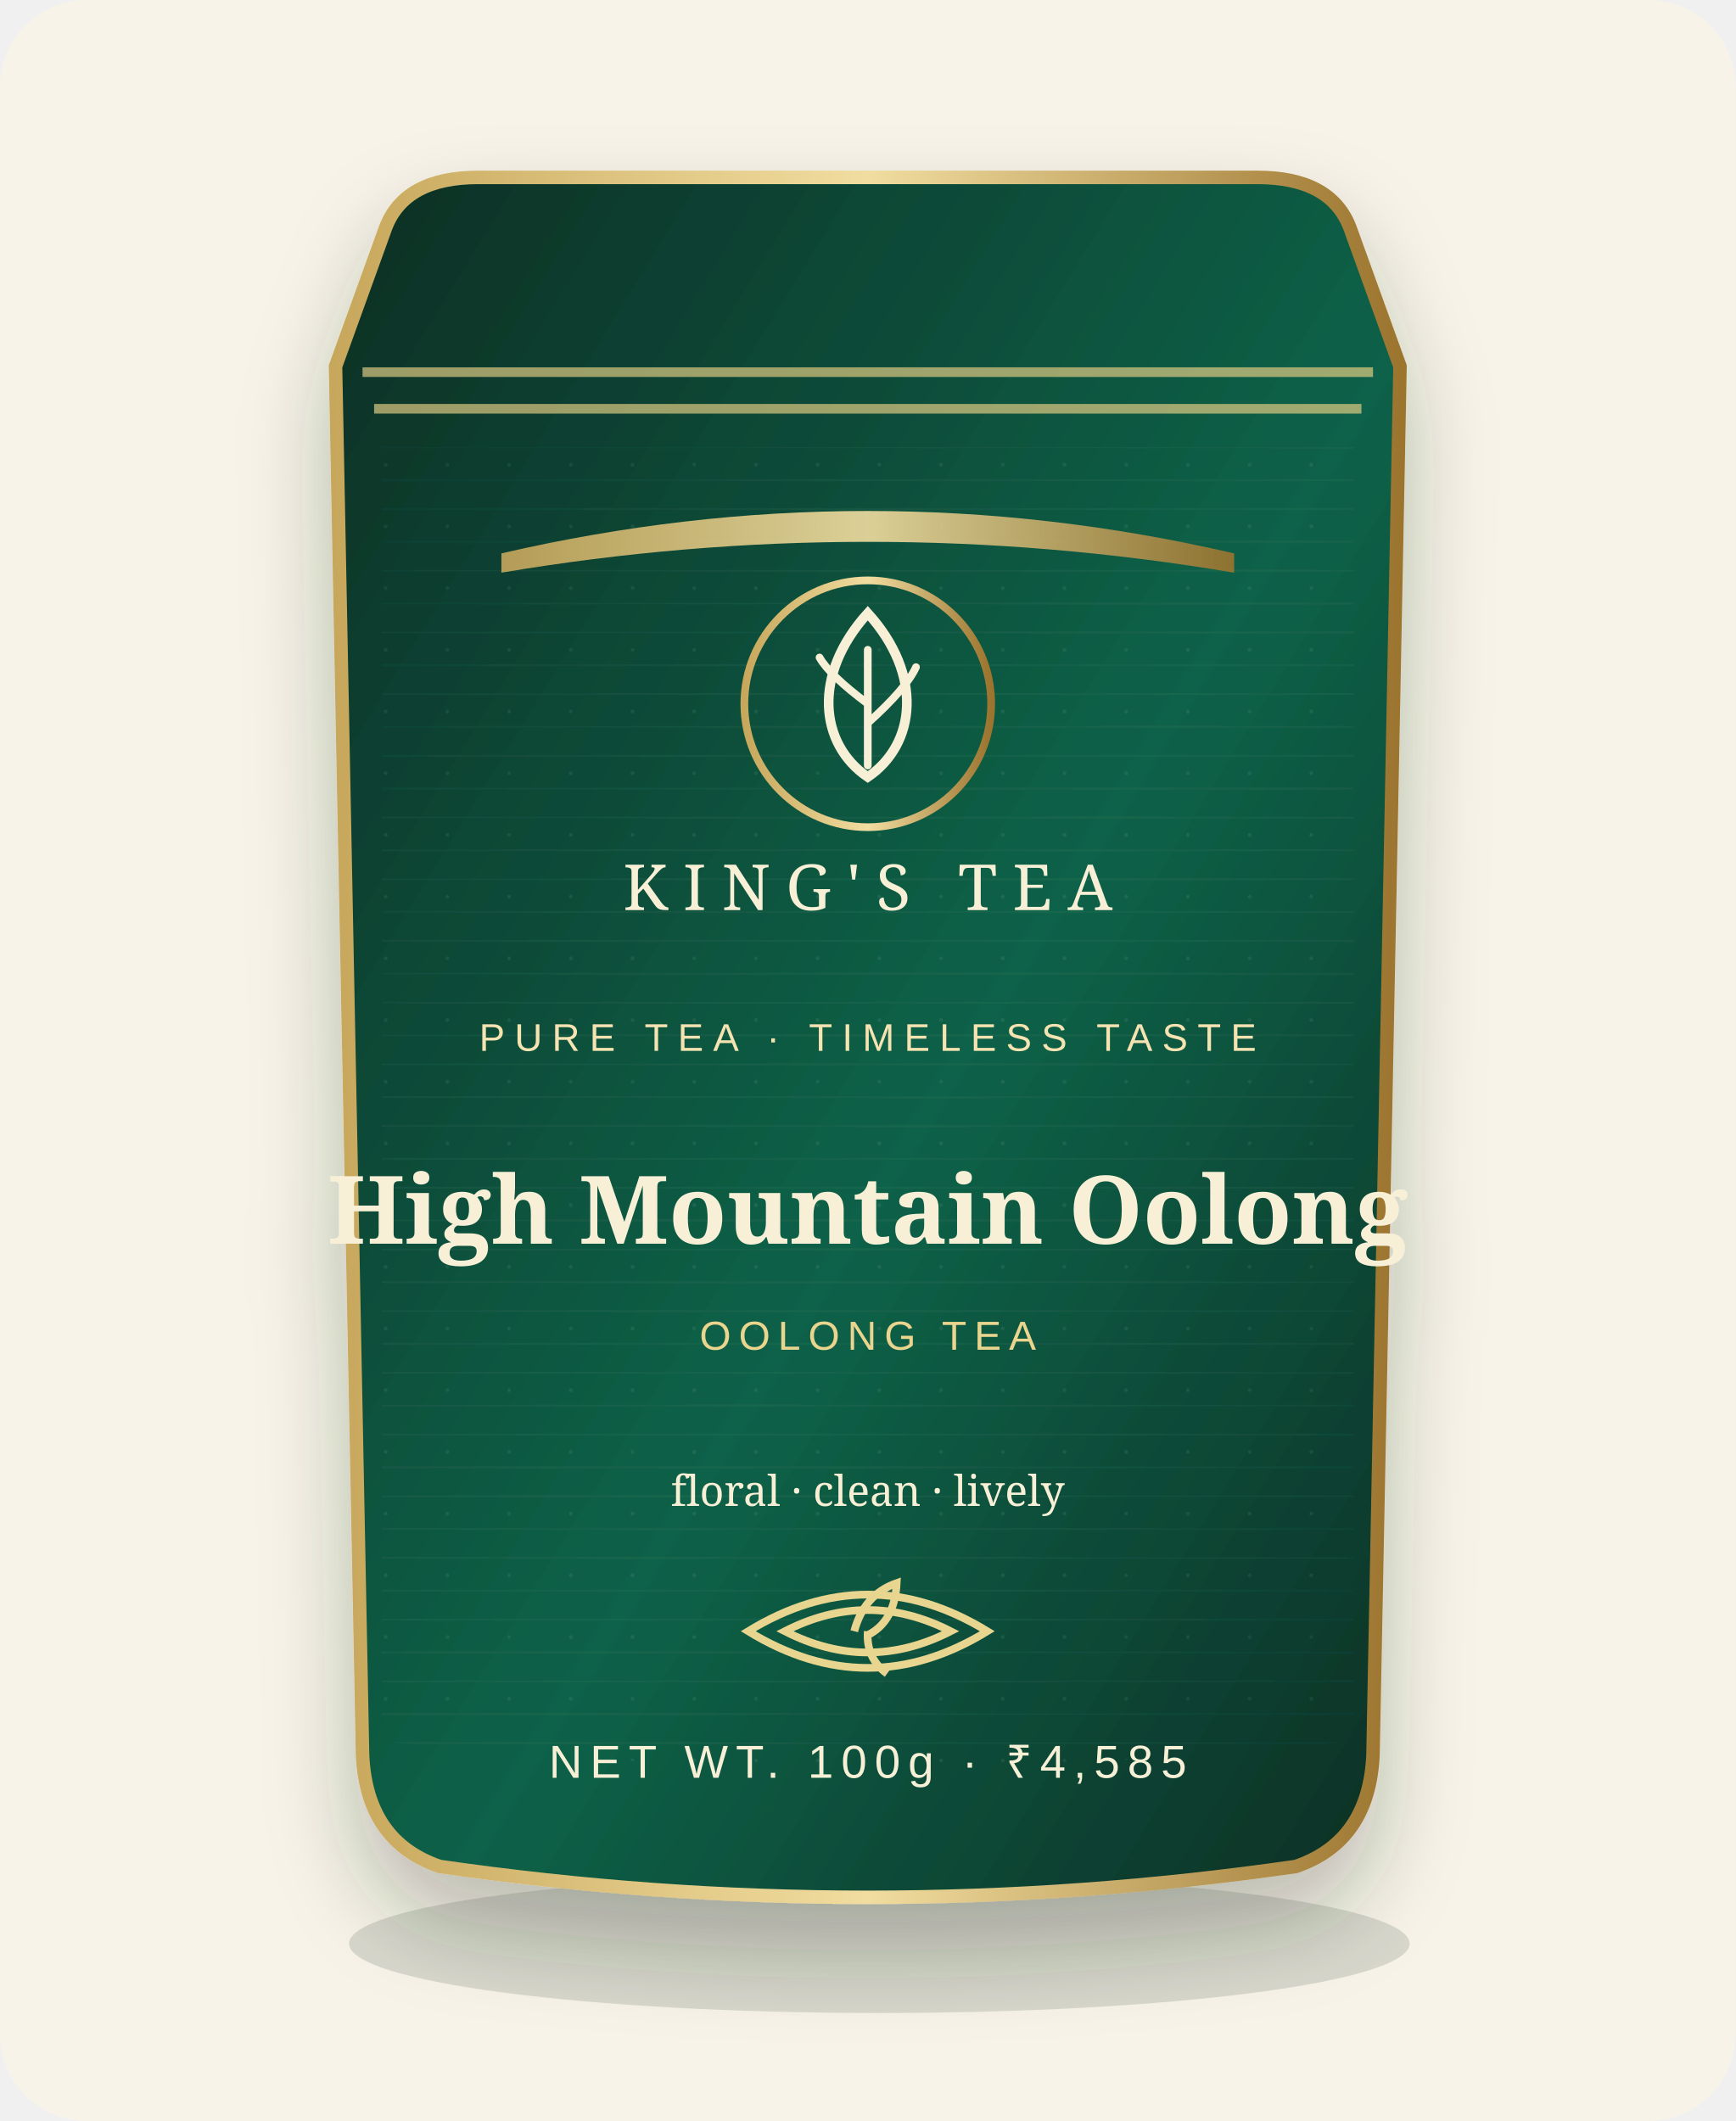
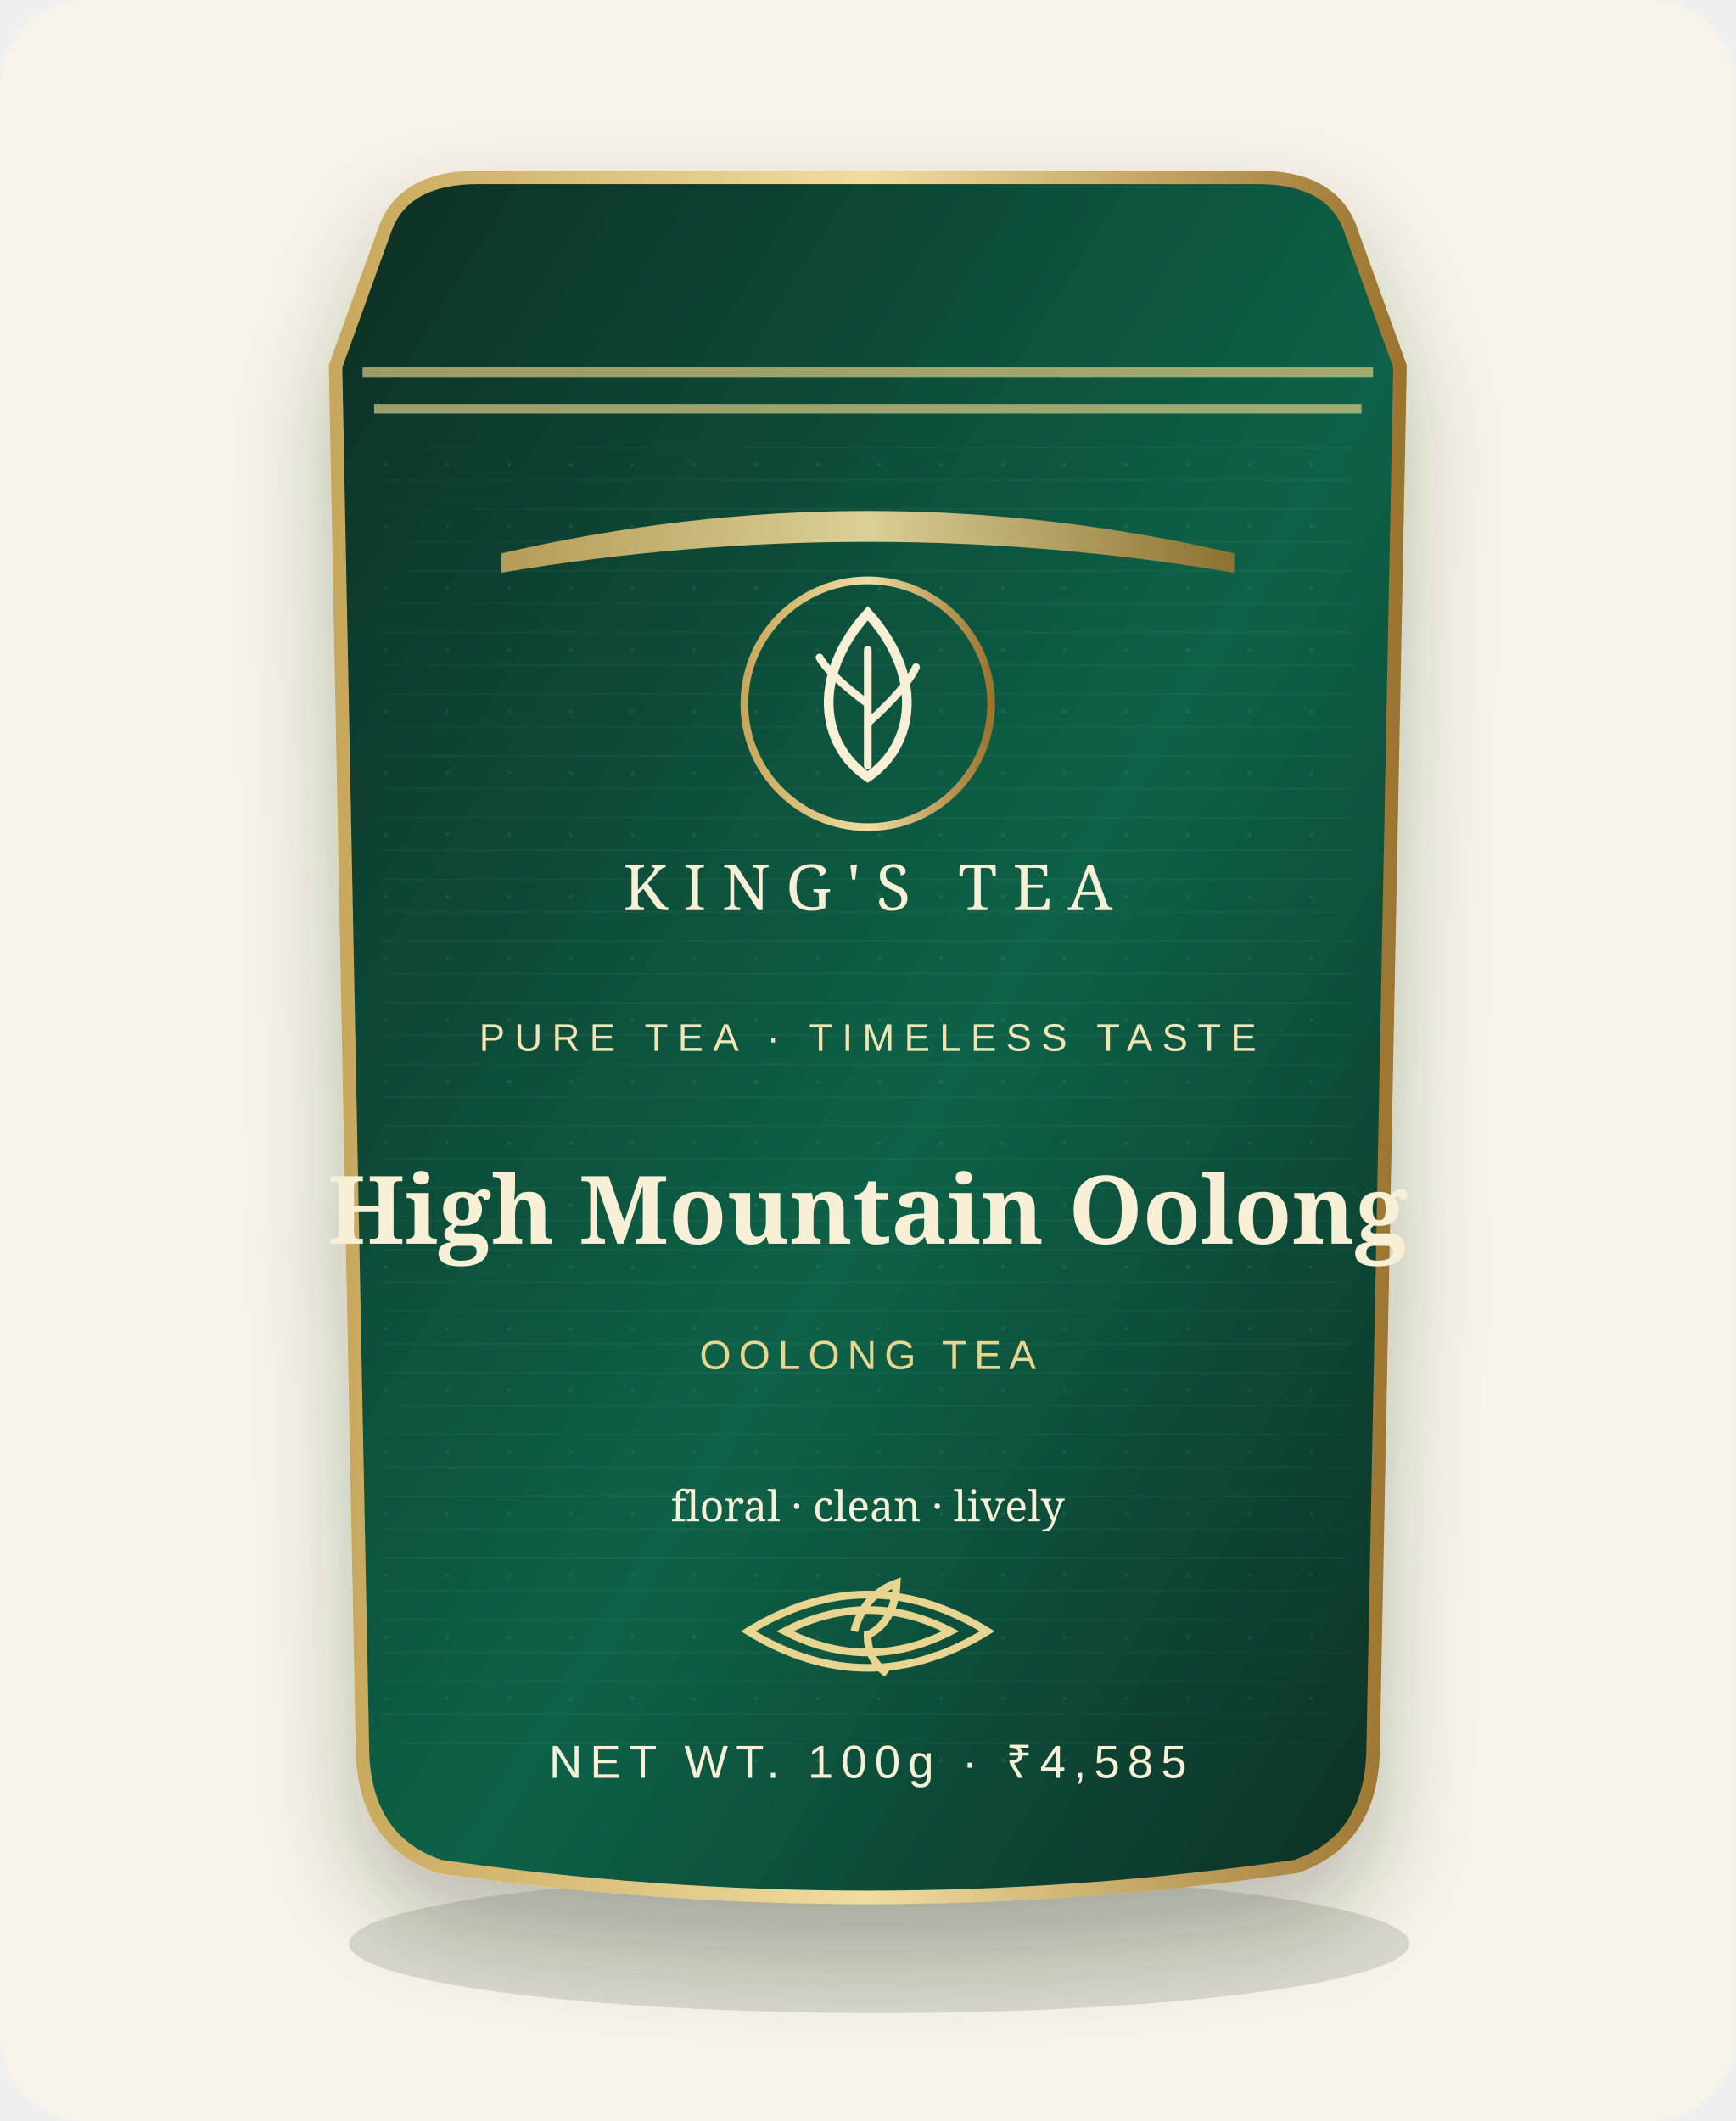
<svg xmlns="http://www.w3.org/2000/svg" width="900" height="1100" viewBox="0 0 900 1100" role="img" aria-labelledby="title desc">
  <defs>
    <linearGradient id="pouch" x1="0" y1="0" x2="1" y2="1">
      <stop stop-color="#062e24" />
      <stop offset=".55" stop-color="#0f6248" />
      <stop offset="1" stop-color="#062e24" />
    </linearGradient>
    <linearGradient id="foil" x1="0" y1="0" x2="1" y2="0">
      <stop stop-color="#c7a75b" />
      <stop offset=".5" stop-color="#f1dda0" />
      <stop offset="1" stop-color="#9b742e" />
    </linearGradient>
    <filter id="shadow" x="-30%" y="-20%" width="160%" height="160%">
      <feDropShadow dx="0" dy="24" stdDeviation="22" flood-color="#1a2c20" flood-opacity=".28" />
    </filter>
    <pattern id="grain" width="32" height="32" patternUnits="userSpaceOnUse">
      <path d="M0 8h32M0 25h32" stroke="#fff" stroke-opacity=".035" />
      <circle cx="8" cy="17" r="1" fill="#fff" fill-opacity=".07" />
    </pattern>
  </defs>
  <rect width="900" height="1100" rx="45" fill="#f7f3e8" />
  <ellipse cx="456" cy="1008" rx="275" ry="36" fill="#18271f" opacity=".14" />
  <g filter="url(#shadow)">
    <path d="M200 118 Q210 92 248 92 H652 Q690 92 700 118 L726 190 L712 910 Q710 955 672 968 Q450 1000 228 968 Q190 955 188 910 L174 190 Z" fill="url(#pouch)" stroke="url(#foil)" stroke-width="7" />
    <path d="M188 193 H712 M194 212 H706" stroke="#e7cf85" stroke-opacity=".67" stroke-width="5" />
    <path d="M198 232 H702 V903 Q450 930 198 903 Z" fill="url(#grain)" />
    <path d="M260 287 Q450 243 640 287 L640 297 Q450 265 260 297Z" fill="url(#foil)" opacity=".9" />
    <circle cx="450" cy="365" r="64" fill="none" stroke="url(#foil)" stroke-width="4" />
    <path d="M450 318 C421 350 425 386 450 403 C475 386 479 350 450 318Z" fill="none" stroke="#f7f0d7" stroke-width="5" />
    <path d="M450 337 V397 M450 365 Q430 350 425 341 M450 375 Q470 357 475 346" fill="none" stroke="#f7f0d7" stroke-width="4" stroke-linecap="round" />
    <text x="450" y="472" text-anchor="middle" font-family="Georgia,serif" font-size="33" letter-spacing="8" fill="#f7f0d7">KING'S TEA</text>
    <path d="M310 497 H590" stroke="url(#foil)" stroke-width="3" />
    <text x="450" y="545" text-anchor="middle" font-family="Arial,sans-serif" font-size="20" letter-spacing="5" fill="#f5e4b1">PURE TEA · TIMELESS TASTE</text>
-     <text x="450" y="645" text-anchor="middle" font-family="Georgia,serif" font-size="49" font-weight="bold" fill="#f7f0d7">High Mountain Oolong</text>
-     <text x="450" y="700" text-anchor="middle" font-family="Arial,sans-serif" font-size="21" letter-spacing="4" fill="#ead58e">OOLONG TEA</text>
-     <path d="M295 733 H605" stroke="url(#foil)" stroke-width="2" opacity=".85" />
-     <text x="450" y="781" text-anchor="middle" font-family="Georgia,serif" font-size="22" fill="#f7f0d7">floral · clean · lively</text>
+     <text text-anchor="middle" font-family="Georgia,serif" font-size="49" font-weight="bold" fill="#f7f0d7">
+       <tspan x="450" y="645">High Mountain Oolong</tspan>
+     </text>
+     <text x="450" y="710" text-anchor="middle" font-family="Arial,sans-serif" font-size="21" letter-spacing="4" fill="#ead58e">OOLONG TEA</text>
+     <path d="M295 741 H605" stroke="url(#foil)" stroke-width="2" opacity=".85" />
+     <text x="450" y="789" text-anchor="middle" font-family="Georgia,serif" font-size="22" fill="#f7f0d7">floral · clean · lively</text>
    <g transform="translate(450 846)" fill="none" stroke="#e8d58f" stroke-width="4">
      <path d="M-62 0 Q0 -38 62 0 Q0 38 -62 0Z" />
      <path d="M-43 0 Q0 -22 43 0 Q0 22 -43 0Z" />
      <path d="M-7 0 Q-2 -19 15 -25 Q14 -5 0 2 M0 0 Q-1 14 10 22" />
    </g>
    <text x="450" y="922" text-anchor="middle" font-family="Arial,sans-serif" font-size="24" letter-spacing="4" fill="#f7f0d7">NET WT. 100g  ·  ₹4,585</text>
  </g>
</svg>
